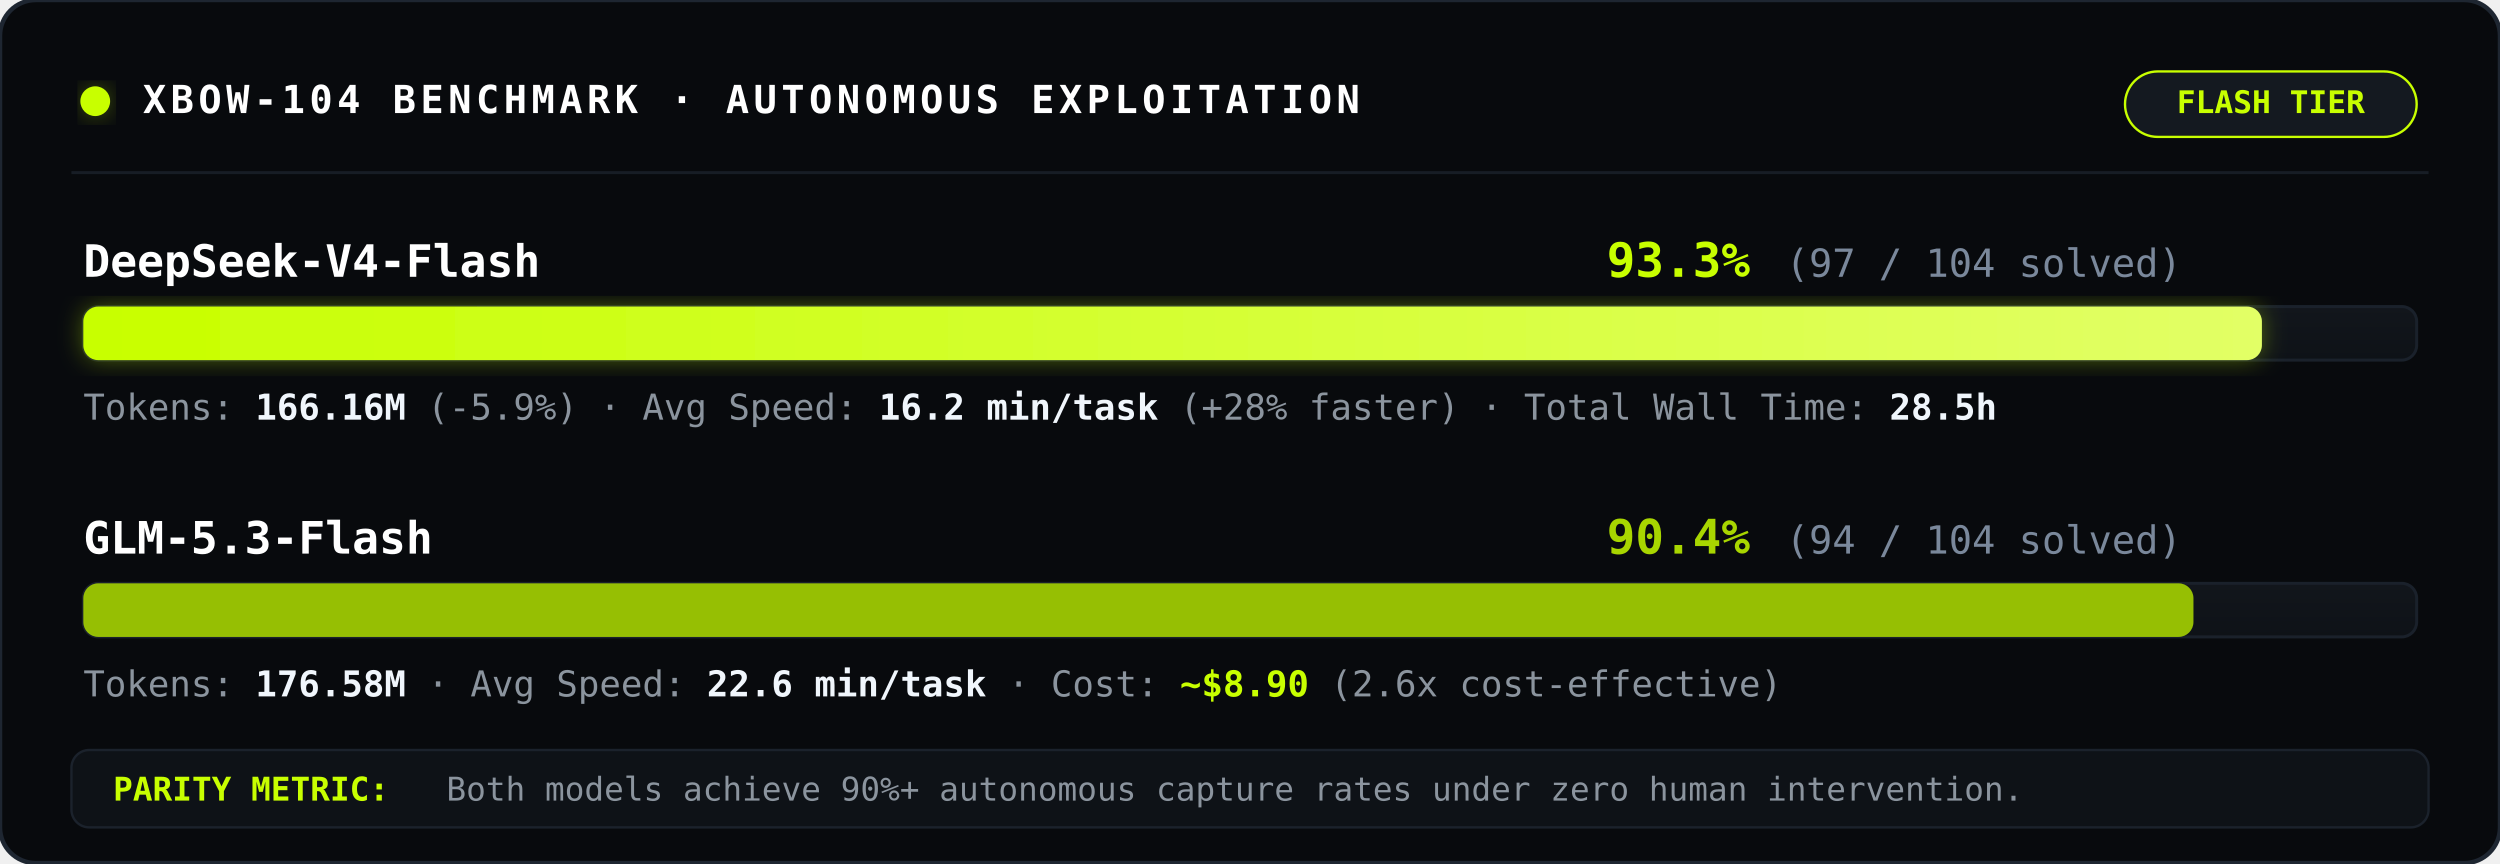
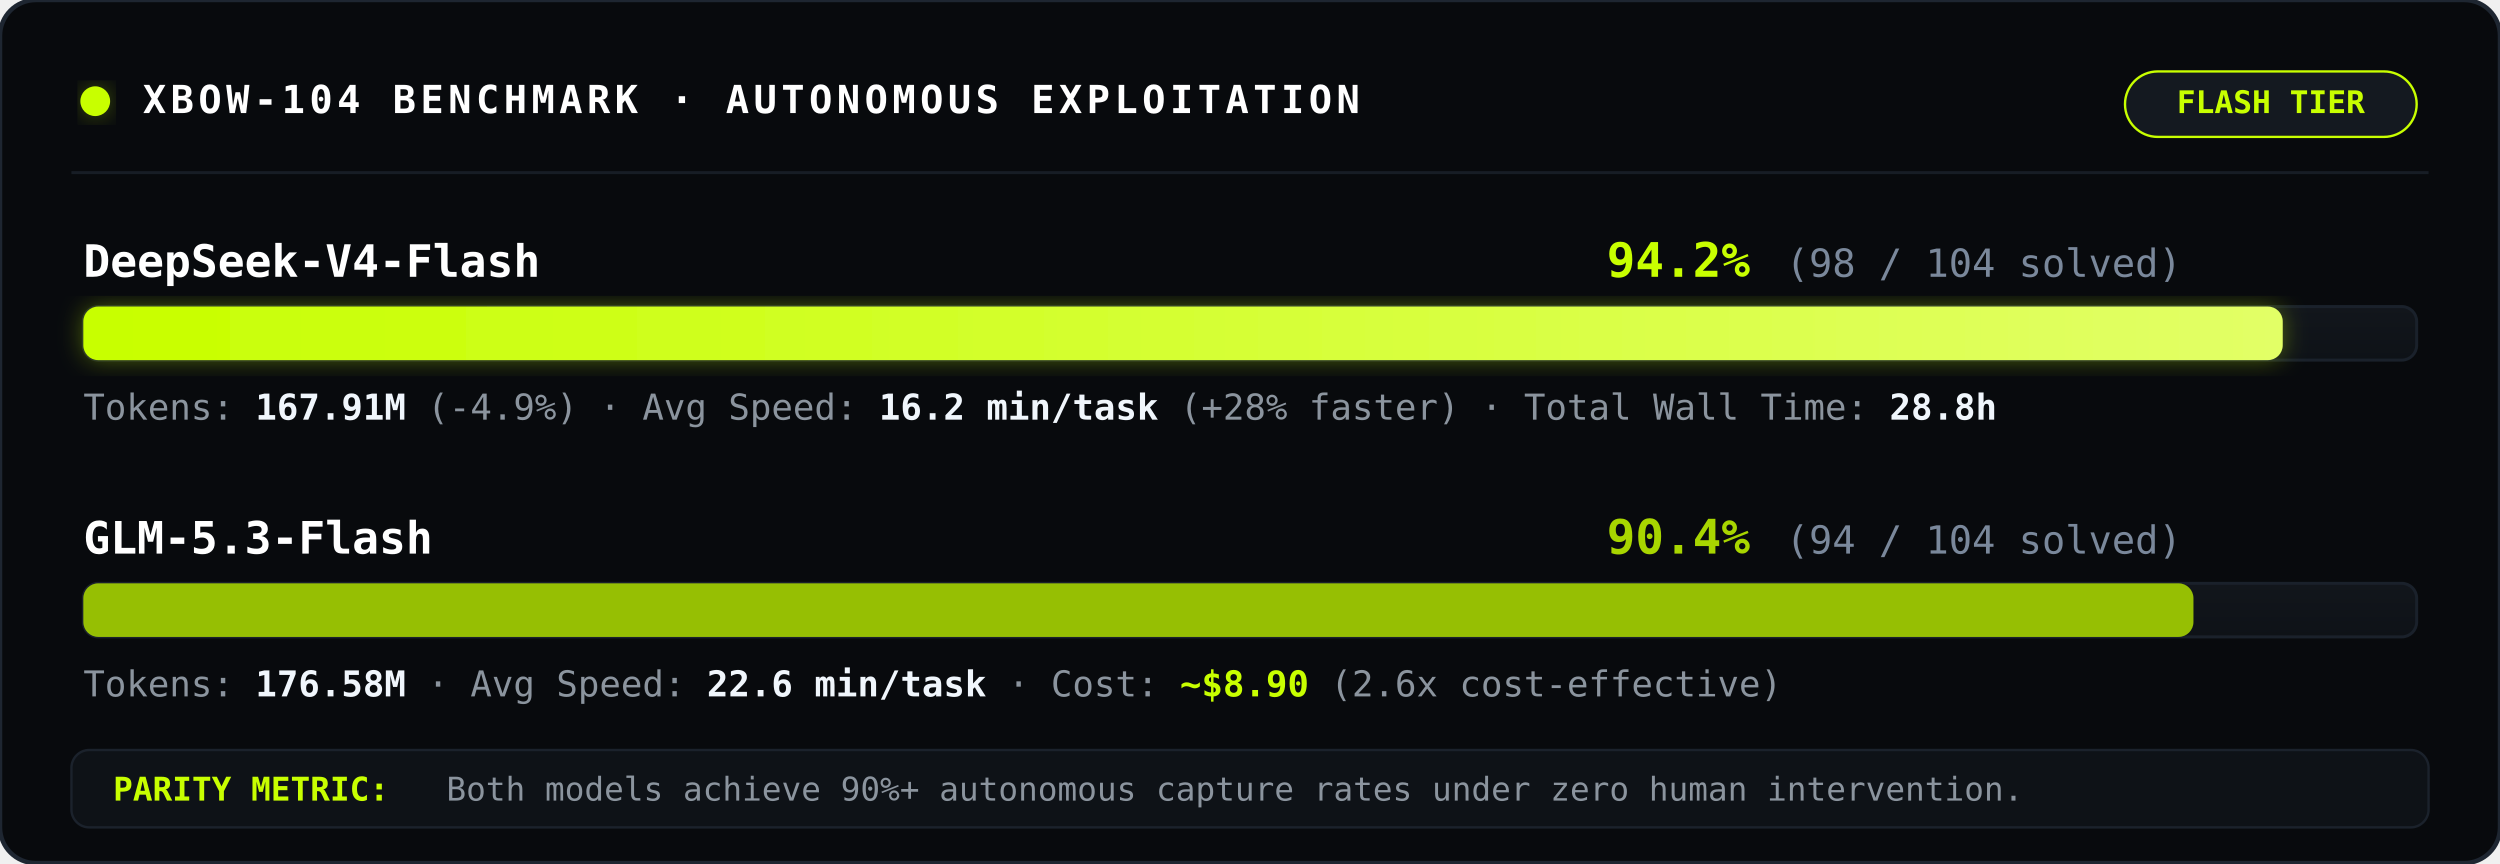
<svg xmlns="http://www.w3.org/2000/svg" viewBox="0 0 840 290" width="100%" height="auto">
  <defs>
    <linearGradient id="accentGrad" x1="0%" y1="0%" x2="100%" y2="0%">
      <stop offset="0%" stop-color="#C8FF00" />
      <stop offset="100%" stop-color="#E2FF66" />
    </linearGradient>
    <linearGradient id="barBg" x1="0%" y1="0%" x2="0%" y2="100%">
      <stop offset="0%" stop-color="#12161C" />
      <stop offset="100%" stop-color="#0E1217" />
    </linearGradient>
    <filter id="glow" x="-10%" y="-20%" width="130%" height="150%">
      <feDropShadow dx="0" dy="0" stdDeviation="4" flood-color="#C8FF00" flood-opacity="0.35" />
    </filter>
  </defs>
  <rect width="840" height="290" rx="12" fill="#080A0D" stroke="#1E2631" stroke-width="1.5" />
  <circle cx="32" cy="34" r="5" fill="#C8FF00" filter="url(#glow)" />
  <text x="48" y="38" fill="#FFFFFF" font-family="ui-monospace, 'SF Mono', Menlo, Consolas, monospace" font-size="13" font-weight="bold" letter-spacing="1.5">XBOW-104 BENCHMARK · AUTONOMOUS EXPLOITATION</text>
  <rect x="714" y="24" width="98" height="22" rx="11" fill="#141920" stroke="#C8FF00" stroke-width="0.8" />
  <text x="763" y="38" fill="#C8FF00" font-family="ui-monospace, 'SF Mono', Menlo, Consolas, monospace" font-size="10.5" font-weight="bold" text-anchor="middle">FLASH TIER</text>
  <line x1="24" y1="58" x2="816" y2="58" stroke="#171D25" stroke-width="1" />
  <g transform="translate(28, 75)">
    <text x="0" y="18" fill="#FFFFFF" font-family="ui-monospace, 'SF Mono', Menlo, Consolas, monospace" font-size="15" font-weight="bold">DeepSeek-V4-Flash</text>
-     <text x="560" y="18" fill="#C8FF00" font-family="ui-monospace, 'SF Mono', Menlo, Consolas, monospace" font-size="16" font-weight="bold" text-anchor="end">93.3%</text>
-     <text x="572" y="18" fill="#7A889B" font-family="ui-monospace, 'SF Mono', Menlo, Consolas, monospace" font-size="13">(97 / 104 solved)</text>
+     <text x="560" y="18" fill="#C8FF00" font-family="ui-monospace, 'SF Mono', Menlo, Consolas, monospace" font-size="16" font-weight="bold" text-anchor="end">94.2%</text>
+     <text x="572" y="18" fill="#7A889B" font-family="ui-monospace, 'SF Mono', Menlo, Consolas, monospace" font-size="13">(98 / 104 solved)</text>
    <rect x="0" y="28" width="784" height="18" rx="5" fill="url(#barBg)" stroke="#1A212B" stroke-width="1" />
-     <rect x="0" y="28" width="732" height="18" rx="5" fill="url(#accentGrad)" filter="url(#glow)" />
+     <rect x="0" y="28" width="739" height="18" rx="5" fill="url(#accentGrad)" filter="url(#glow)" />
    <text x="0" y="66" fill="#8B949E" font-family="ui-monospace, 'SF Mono', Menlo, Consolas, monospace" font-size="12">
-       Tokens: <tspan fill="#F0F6FC" font-weight="600">166.16M</tspan> (-5.9%)  ·  Avg Speed: <tspan fill="#F0F6FC" font-weight="600">16.2 min/task</tspan> (+28% faster)  ·  Total Wall Time: <tspan fill="#F0F6FC" font-weight="600">28.5h</tspan>
+       Tokens: <tspan fill="#F0F6FC" font-weight="600">167.91M</tspan> (-4.9%)  ·  Avg Speed: <tspan fill="#F0F6FC" font-weight="600">16.2 min/task</tspan> (+28% faster)  ·  Total Wall Time: <tspan fill="#F0F6FC" font-weight="600">28.8h</tspan>
    </text>
  </g>
  <g transform="translate(28, 168)">
    <text x="0" y="18" fill="#FFFFFF" font-family="ui-monospace, 'SF Mono', Menlo, Consolas, monospace" font-size="15" font-weight="bold">GLM-5.3-Flash</text>
    <text x="560" y="18" fill="#A8D600" font-family="ui-monospace, 'SF Mono', Menlo, Consolas, monospace" font-size="16" font-weight="bold" text-anchor="end">90.4%</text>
    <text x="572" y="18" fill="#7A889B" font-family="ui-monospace, 'SF Mono', Menlo, Consolas, monospace" font-size="13">(94 / 104 solved)</text>
    <rect x="0" y="28" width="784" height="18" rx="5" fill="url(#barBg)" stroke="#1A212B" stroke-width="1" />
    <rect x="0" y="28" width="709" height="18" rx="5" fill="#A8D600" opacity="0.88" />
    <text x="0" y="66" fill="#8B949E" font-family="ui-monospace, 'SF Mono', Menlo, Consolas, monospace" font-size="12">
      Tokens: <tspan fill="#F0F6FC" font-weight="600">176.58M</tspan>  ·  Avg Speed: <tspan fill="#F0F6FC" font-weight="600">22.6 min/task</tspan>  ·  Cost: <tspan fill="#C8FF00" font-weight="bold">~$8.90</tspan> (2.6x cost-effective)
    </text>
  </g>
  <rect x="24" y="252" width="792" height="26" rx="6" fill="#0E1217" stroke="#1B222C" stroke-width="0.8" />
  <text x="38" y="269" fill="#C8FF00" font-family="ui-monospace, 'SF Mono', Menlo, Consolas, monospace" font-size="11" font-weight="bold">PARITY METRIC:</text>
  <text x="150" y="269" fill="#8B949E" font-family="ui-monospace, 'SF Mono', Menlo, Consolas, monospace" font-size="11">Both models achieve 90%+ autonomous capture rates under zero human intervention.</text>
</svg>
